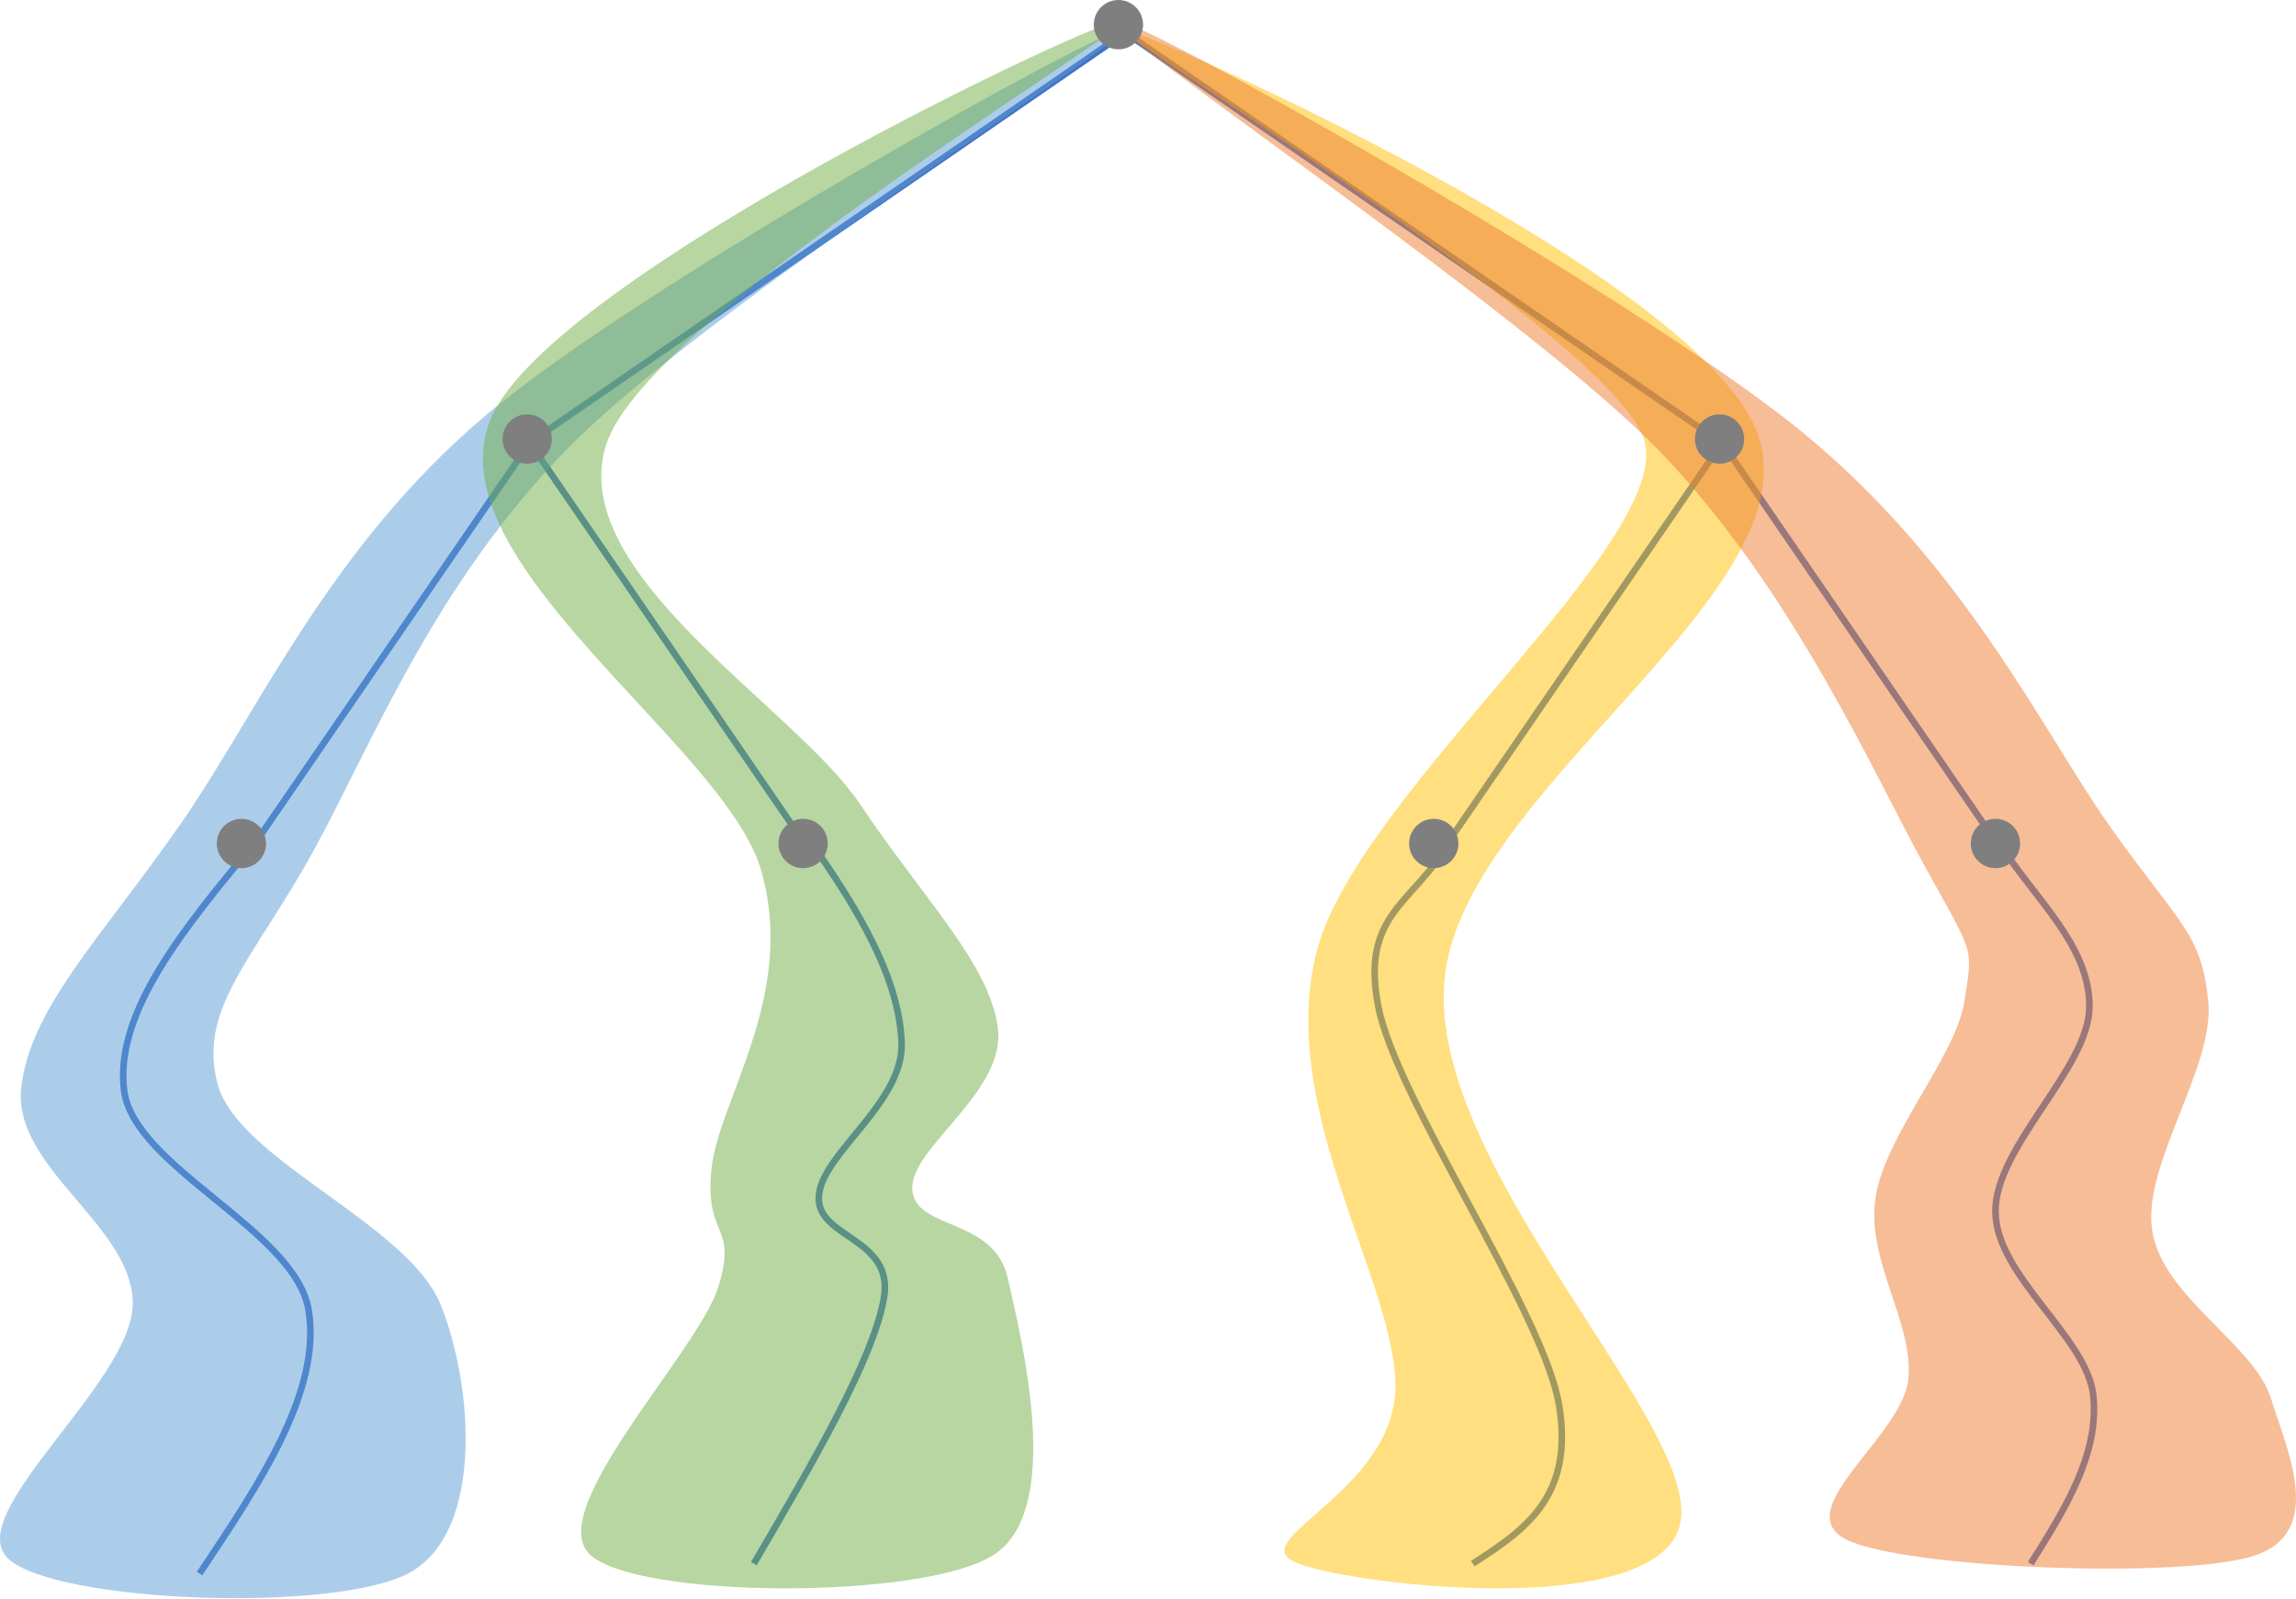
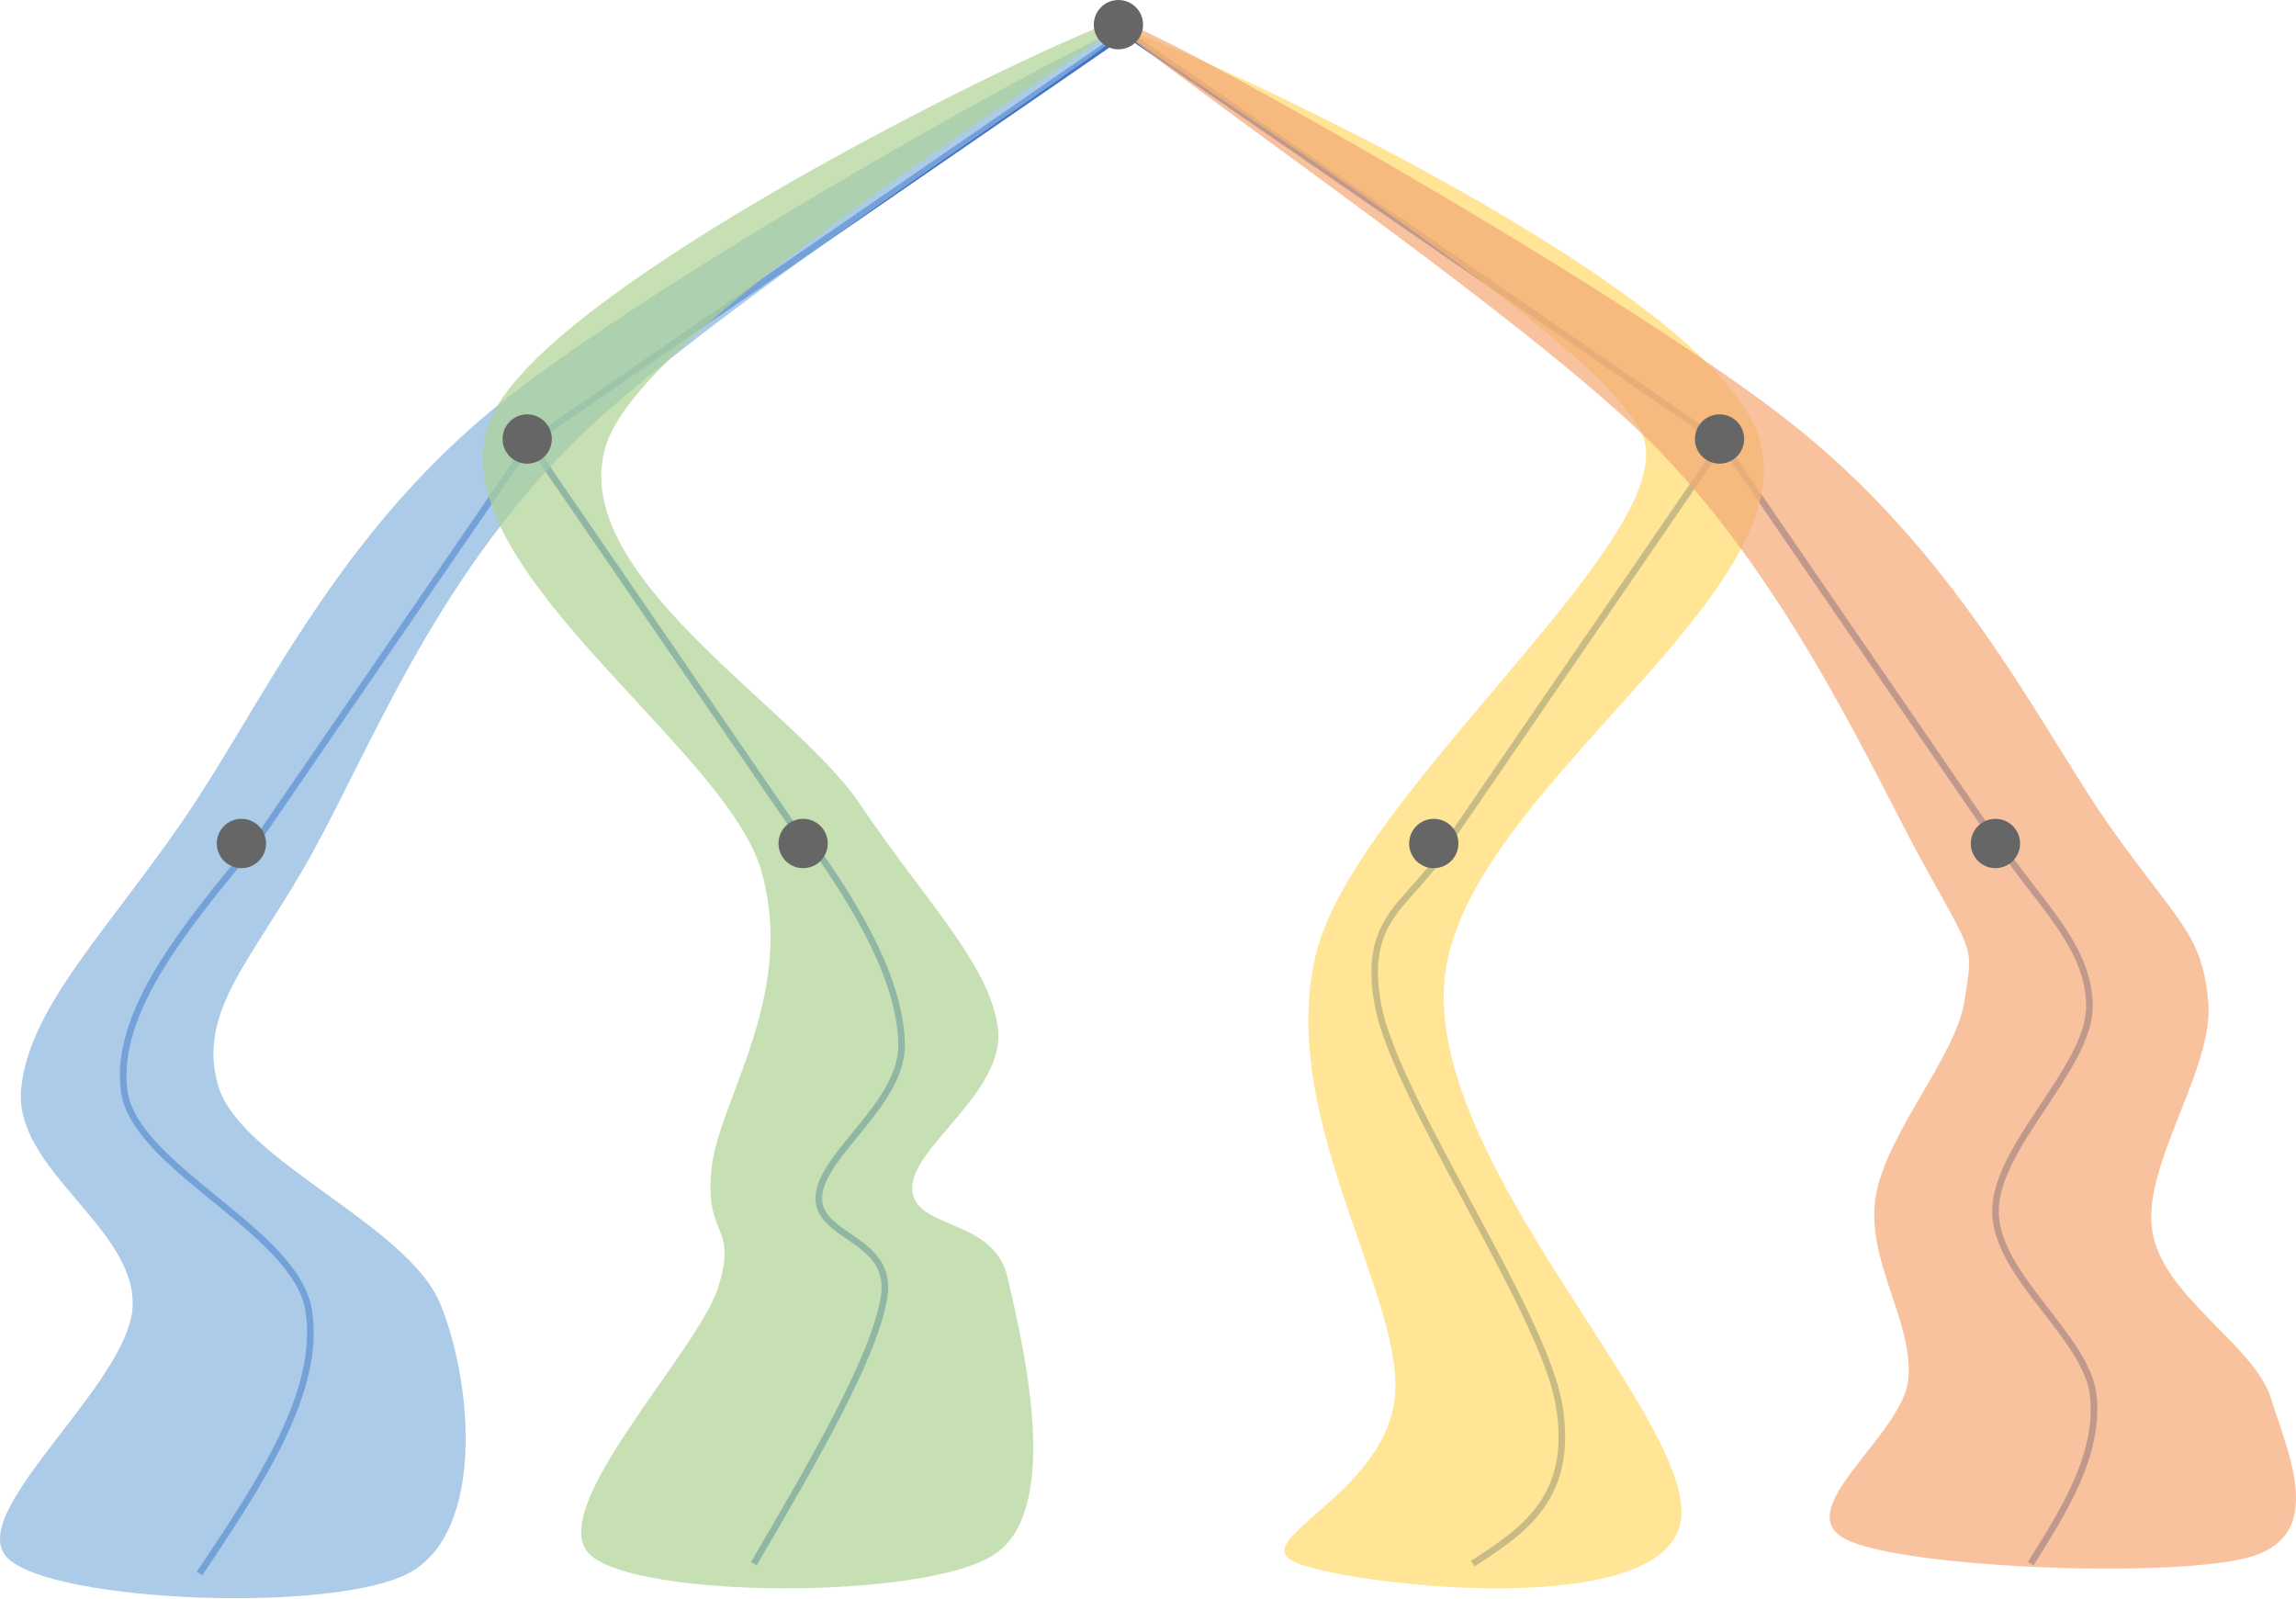
<svg xmlns="http://www.w3.org/2000/svg" width="233" height="162.18" overflow="hidden" version="1.1" id="svg53" style="overflow:hidden">
  <defs id="defs5">
    <clipPath id="clip0">
      <rect x="0" y="0" width="643" height="265" id="rect2" />
    </clipPath>
  </defs>
  <path style="fill:none;fill-rule:evenodd;stroke:#4472c4;stroke-width:0.668;stroke-miterlimit:8" id="path9" stroke-miterlimit="8" d="M 113.914,3.504 53.5,45.084" />
  <path style="fill:none;fill-rule:evenodd;stroke:#4472c4;stroke-width:0.668;stroke-miterlimit:8" id="path11" stroke-miterlimit="8" d="m 114.5,3.504 60.414,41.581" />
  <path style="fill:none;fill-rule:evenodd;stroke:#4472c4;stroke-width:0.668;stroke-miterlimit:8" id="path13" stroke-miterlimit="8" d="m 54.029,44.55 -28.529,41.581" />
  <path style="fill:none;fill-rule:evenodd;stroke:#4472c4;stroke-width:0.668;stroke-miterlimit:8" id="path15" stroke-miterlimit="8" d="m 53.5,44.55 28.529,41.581" />
  <path style="fill:none;fill-rule:evenodd;stroke:#4472c4;stroke-width:0.668;stroke-miterlimit:8" id="path17" stroke-miterlimit="8" d="m 175.029,44.55 -28.529,41.581" />
  <path style="fill:none;fill-rule:evenodd;stroke:#4472c4;stroke-width:0.668;stroke-miterlimit:8" id="path19" stroke-miterlimit="8" d="m 174.5,44.55 28.529,41.581" />
  <path style="fill:none;fill-rule:evenodd;stroke:#4472c4;stroke-width:0.668;stroke-miterlimit:8" id="path21" stroke-miterlimit="8" d="m 25.791,85.595 c -7.067,8.537 -14.133,17.074 -13.21,24.976 0.923,7.902 17.471,14.252 18.749,22.436 1.278,8.184 -4.9,17.427 -11.079,26.67" />
  <path style="fill:none;fill-rule:evenodd;stroke:#4472c4;stroke-width:0.668;stroke-miterlimit:8" id="path23" stroke-miterlimit="8" d="m 81.656,84.594 c 6.005,8.308 9.599,15.061 9.839,21.19 0.24,6.129 -8.097,11.255 -8.397,15.584 -0.3,4.329 7.697,4.171 6.598,10.39 -1.099,6.218 -7.148,16.568 -13.196,26.918" />
  <path style="fill:none;fill-rule:evenodd;stroke:#4472c4;stroke-width:0.668;stroke-miterlimit:8" id="path25" stroke-miterlimit="8" d="m 146.961,85.595 c -3.484,6.132 -8.954,7.099 -7.08,16.589 1.874,9.49 16.728,30.936 18.325,40.351 1.596,9.415 -3.575,12.778 -8.746,16.141" />
  <path style="fill:none;fill-rule:evenodd;stroke:#4472c4;stroke-width:0.668;stroke-miterlimit:8" id="path27" stroke-miterlimit="8" d="m 202.898,85.595 c 3.654,5.686 9.204,10.381 9.138,16.609 -0.066,6.228 -9.602,14.187 -9.535,20.762 0.066,6.575 9.337,12.734 9.933,18.686 0.596,5.952 -2.88,11.488 -6.357,17.025" />
-   <path style="fill:#5b9bd5;fill-opacity:0.502;fill-rule:evenodd;stroke-width:1.001" id="path29" d="m 113.968,3.012 c -1.387,-0.556 -48.642,25.635 -64.561,39.036 -15.918,13.401 -23.073,29.972 -30.949,41.371 -7.876,11.399 -15.475,18.851 -16.307,27.025 -0.832,8.174 11.537,14.069 11.315,22.02 -0.222,7.952 -17.36,21.185 -12.646,25.689 4.714,4.505 33.612,5.616 40.933,1.334 7.321,-4.281 6.268,-18.795 2.995,-27.024 -3.272,-8.23 -20.466,-14.68 -22.63,-22.355 -2.163,-7.673 3.716,-12.9 9.651,-23.688 5.935,-10.788 12.202,-27.025 25.957,-41.038 C 71.482,31.371 115.355,3.568 113.968,3.012 Z" />
-   <path style="fill:#70ad47;fill-opacity:0.502;fill-rule:evenodd;stroke-width:1.001" id="path31" d="m 113.945,2.008 c -1.948,-0.446 -57.996,26.066 -64.118,40.435 -6.122,14.369 23.655,33.083 27.384,45.782 3.729,12.699 -4.286,23.336 -5.009,30.41 -0.724,7.073 2.727,5.513 0.668,12.029 -2.059,6.517 -17.699,22.557 -13.024,27.068 4.675,4.512 34.007,4.679 41.076,0 7.069,-4.678 2.727,-21.888 1.336,-28.07 -1.391,-6.182 -9.518,-4.789 -9.685,-9.023 -0.167,-4.233 9.573,-9.858 8.683,-16.374 -0.89,-6.516 -7.402,-12.866 -14.026,-22.724 -6.623,-9.858 -29.888,-23.336 -25.714,-36.425 4.174,-13.088 54.378,-42.663 52.43,-43.108 z" />
-   <path style="fill:#ffc000;fill-opacity:0.502;fill-rule:evenodd;stroke-width:1.001" id="path33" d="m 114.053,3.003 c -1.936,0.056 49.506,31.329 52.77,41.549 3.264,10.22 -28.985,35.853 -33.189,51.936 -4.204,16.083 8.352,34.233 7.965,44.565 -0.387,10.331 -15.101,15.134 -10.289,17.423 4.812,2.29 36.618,6.143 39.163,-3.685 2.545,-9.829 -25.555,-36.188 -23.896,-55.287 1.659,-19.099 37.282,-39.203 31.861,-55.287 C 173.019,28.134 115.989,2.948 114.053,3.003 Z" />
-   <path style="fill:#ed7d31;fill-opacity:0.502;fill-rule:evenodd;stroke-width:1.001" id="path35" d="m 113.089,2.006 c 2.34,-0.389 52.661,27.919 69.546,41.629 16.885,13.71 24.854,30.972 31.764,40.63 6.91,9.658 9.027,10.546 9.696,17.318 0.669,6.772 -6.743,16.596 -5.684,23.312 1.059,6.715 10.309,11.489 12.037,16.984 1.727,5.495 5.517,13.599 -1.672,15.986 -7.189,2.387 -35.609,1.332 -41.46,-1.665 -5.851,-2.997 5.851,-10.546 6.353,-16.319 0.501,-5.772 -4.291,-11.933 -3.344,-18.316 0.947,-6.383 8.192,-14.376 9.028,-19.982 0.836,-5.606 1.115,-4.385 -4.012,-13.654 -5.127,-9.269 -13.263,-27.864 -26.748,-41.962 C 155.107,31.868 110.749,2.395 113.089,2.006 Z" />
-   <path style="fill:#7f7f7f;fill-rule:evenodd;stroke-width:1.001" id="path37" d="m 111,2.503 c 0,-1.382 1.119,-2.503 2.5,-2.503 1.381,0 2.5,1.121 2.5,2.503 0,1.382 -1.119,2.503 -2.5,2.503 -1.381,0 -2.5,-1.121 -2.5,-2.503 z" />
-   <path style="fill:#7f7f7f;fill-rule:evenodd;stroke-width:1.001" id="path39" d="m 51,44.549 c 0,-1.382 1.119,-2.503 2.5,-2.503 1.381,0 2.5,1.121 2.5,2.503 0,1.382 -1.119,2.503 -2.5,2.503 -1.381,0 -2.5,-1.121 -2.5,-2.503 z" />
-   <path style="fill:#7f7f7f;fill-rule:evenodd;stroke-width:1.001" id="path41" d="m 172,44.549 c 0,-1.382 1.119,-2.503 2.5,-2.503 1.381,0 2.5,1.121 2.5,2.503 0,1.382 -1.119,2.503 -2.5,2.503 -1.381,0 -2.5,-1.121 -2.5,-2.503 z" />
-   <path style="fill:#7f7f7f;fill-rule:evenodd;stroke-width:1.001" id="path43" d="m 200,85.595 c 0,-1.382 1.119,-2.503 2.5,-2.503 1.381,0 2.5,1.121 2.5,2.503 0,1.382 -1.119,2.503 -2.5,2.503 -1.381,0 -2.5,-1.121 -2.5,-2.503 z" />
-   <path style="fill:#7f7f7f;fill-rule:evenodd;stroke-width:1.001" id="path45" d="m 143,85.595 c 0,-1.382 1.119,-2.503 2.5,-2.503 1.381,0 2.5,1.121 2.5,2.503 0,1.382 -1.119,2.503 -2.5,2.503 -1.381,0 -2.5,-1.121 -2.5,-2.503 z" />
-   <path style="fill:#7f7f7f;fill-rule:evenodd;stroke-width:1.001" id="path47" d="m 79,85.595 c 0,-1.382 1.119,-2.503 2.5,-2.503 1.381,0 2.5,1.121 2.5,2.503 0,1.382 -1.119,2.503 -2.5,2.503 -1.381,0 -2.5,-1.121 -2.5,-2.503 z" />
-   <path style="fill:#7f7f7f;fill-rule:evenodd;stroke-width:1.001" id="path49" d="m 22,85.595 c 0,-1.382 1.119,-2.503 2.5,-2.503 1.381,0 2.5,1.121 2.5,2.503 0,1.382 -1.119,2.503 -2.5,2.503 -1.381,0 -2.5,-1.121 -2.5,-2.503 z" />
+   <path style="fill:#88b6e0;fill-opacity:0.706;fill-rule:evenodd;stroke-width:1.001" id="path29" d="m 113.968,3.012 c -1.387,-0.556 -48.642,25.635 -64.561,39.036 -15.918,13.401 -23.073,29.972 -30.949,41.371 -7.876,11.399 -15.475,18.851 -16.307,27.025 -0.832,8.174 11.537,14.069 11.315,22.02 -0.222,7.952 -17.36,21.185 -12.646,25.689 4.714,4.505 33.612,5.616 40.933,1.334 7.321,-4.281 6.268,-18.795 2.995,-27.024 -3.272,-8.23 -20.466,-14.68 -22.63,-22.355 -2.163,-7.673 3.716,-12.9 9.651,-23.688 5.935,-10.788 12.202,-27.025 25.957,-41.038 C 71.482,31.371 115.355,3.568 113.968,3.012 Z" />
+   <path style="fill:#aed395;fill-opacity:0.706;fill-rule:evenodd;stroke-width:1.001" id="path31" d="m 113.945,2.008 c -1.948,-0.446 -57.996,26.066 -64.118,40.435 -6.122,14.369 23.655,33.083 27.384,45.782 3.729,12.699 -4.286,23.336 -5.009,30.41 -0.724,7.073 2.727,5.513 0.668,12.029 -2.059,6.517 -17.699,22.557 -13.024,27.068 4.675,4.512 34.007,4.679 41.076,0 7.069,-4.678 2.727,-21.888 1.336,-28.07 -1.391,-6.182 -9.518,-4.789 -9.685,-9.023 -0.167,-4.233 9.573,-9.858 8.683,-16.374 -0.89,-6.516 -7.402,-12.866 -14.026,-22.724 -6.623,-9.858 -29.888,-23.336 -25.714,-36.425 4.174,-13.088 54.378,-42.663 52.43,-43.108 z" />
+   <path style="fill:#ffda69;fill-opacity:0.706;fill-rule:evenodd;stroke-width:1.001" id="path33" d="m 114.053,3.003 c -1.936,0.056 49.506,31.329 52.77,41.549 3.264,10.22 -28.985,35.853 -33.189,51.936 -4.204,16.083 8.352,34.233 7.965,44.565 -0.387,10.331 -15.101,15.134 -10.289,17.423 4.812,2.29 36.618,6.143 39.163,-3.685 2.545,-9.829 -25.555,-36.188 -23.896,-55.287 1.659,-19.099 37.282,-39.203 31.861,-55.287 C 173.019,28.134 115.989,2.948 114.053,3.003 Z" />
+   <path style="fill:#f3a875;fill-opacity:0.706;fill-rule:evenodd;stroke-width:1.001" id="path35" d="m 113.089,2.006 c 2.34,-0.389 52.661,27.919 69.546,41.629 16.885,13.71 24.854,30.972 31.764,40.63 6.91,9.658 9.027,10.546 9.696,17.318 0.669,6.772 -6.743,16.596 -5.684,23.312 1.059,6.715 10.309,11.489 12.037,16.984 1.727,5.495 5.517,13.599 -1.672,15.986 -7.189,2.387 -35.609,1.332 -41.46,-1.665 -5.851,-2.997 5.851,-10.546 6.353,-16.319 0.501,-5.772 -4.291,-11.933 -3.344,-18.316 0.947,-6.383 8.192,-14.376 9.028,-19.982 0.836,-5.606 1.115,-4.385 -4.012,-13.654 -5.127,-9.269 -13.263,-27.864 -26.748,-41.962 C 155.107,31.868 110.749,2.395 113.089,2.006 Z" />
+   <path style="fill:#666666;fill-rule:evenodd;stroke-width:1.001" id="path37" d="m 111,2.503 c 0,-1.382 1.119,-2.503 2.5,-2.503 1.381,0 2.5,1.121 2.5,2.503 0,1.382 -1.119,2.503 -2.5,2.503 -1.381,0 -2.5,-1.121 -2.5,-2.503 z" />
+   <path style="fill:#666666;fill-rule:evenodd;stroke-width:1.001" id="path39" d="m 51,44.549 c 0,-1.382 1.119,-2.503 2.5,-2.503 1.381,0 2.5,1.121 2.5,2.503 0,1.382 -1.119,2.503 -2.5,2.503 -1.381,0 -2.5,-1.121 -2.5,-2.503 z" />
+   <path style="fill:#666666;fill-rule:evenodd;stroke-width:1.001" id="path41" d="m 172,44.549 c 0,-1.382 1.119,-2.503 2.5,-2.503 1.381,0 2.5,1.121 2.5,2.503 0,1.382 -1.119,2.503 -2.5,2.503 -1.381,0 -2.5,-1.121 -2.5,-2.503 z" />
+   <path style="fill:#666666;fill-rule:evenodd;stroke-width:1.001" id="path43" d="m 200,85.595 c 0,-1.382 1.119,-2.503 2.5,-2.503 1.381,0 2.5,1.121 2.5,2.503 0,1.382 -1.119,2.503 -2.5,2.503 -1.381,0 -2.5,-1.121 -2.5,-2.503 z" />
+   <path style="fill:#666666;fill-rule:evenodd;stroke-width:1.001" id="path45" d="m 143,85.595 c 0,-1.382 1.119,-2.503 2.5,-2.503 1.381,0 2.5,1.121 2.5,2.503 0,1.382 -1.119,2.503 -2.5,2.503 -1.381,0 -2.5,-1.121 -2.5,-2.503 z" />
+   <path style="fill:#666666;fill-rule:evenodd;stroke-width:1.001" id="path47" d="m 79,85.595 c 0,-1.382 1.119,-2.503 2.5,-2.503 1.381,0 2.5,1.121 2.5,2.503 0,1.382 -1.119,2.503 -2.5,2.503 -1.381,0 -2.5,-1.121 -2.5,-2.503 z" />
+   <path style="fill:#666666;fill-rule:evenodd;stroke-width:1.001" id="path49" d="m 22,85.595 c 0,-1.382 1.119,-2.503 2.5,-2.503 1.381,0 2.5,1.121 2.5,2.503 0,1.382 -1.119,2.503 -2.5,2.503 -1.381,0 -2.5,-1.121 -2.5,-2.503 z" />
</svg>
